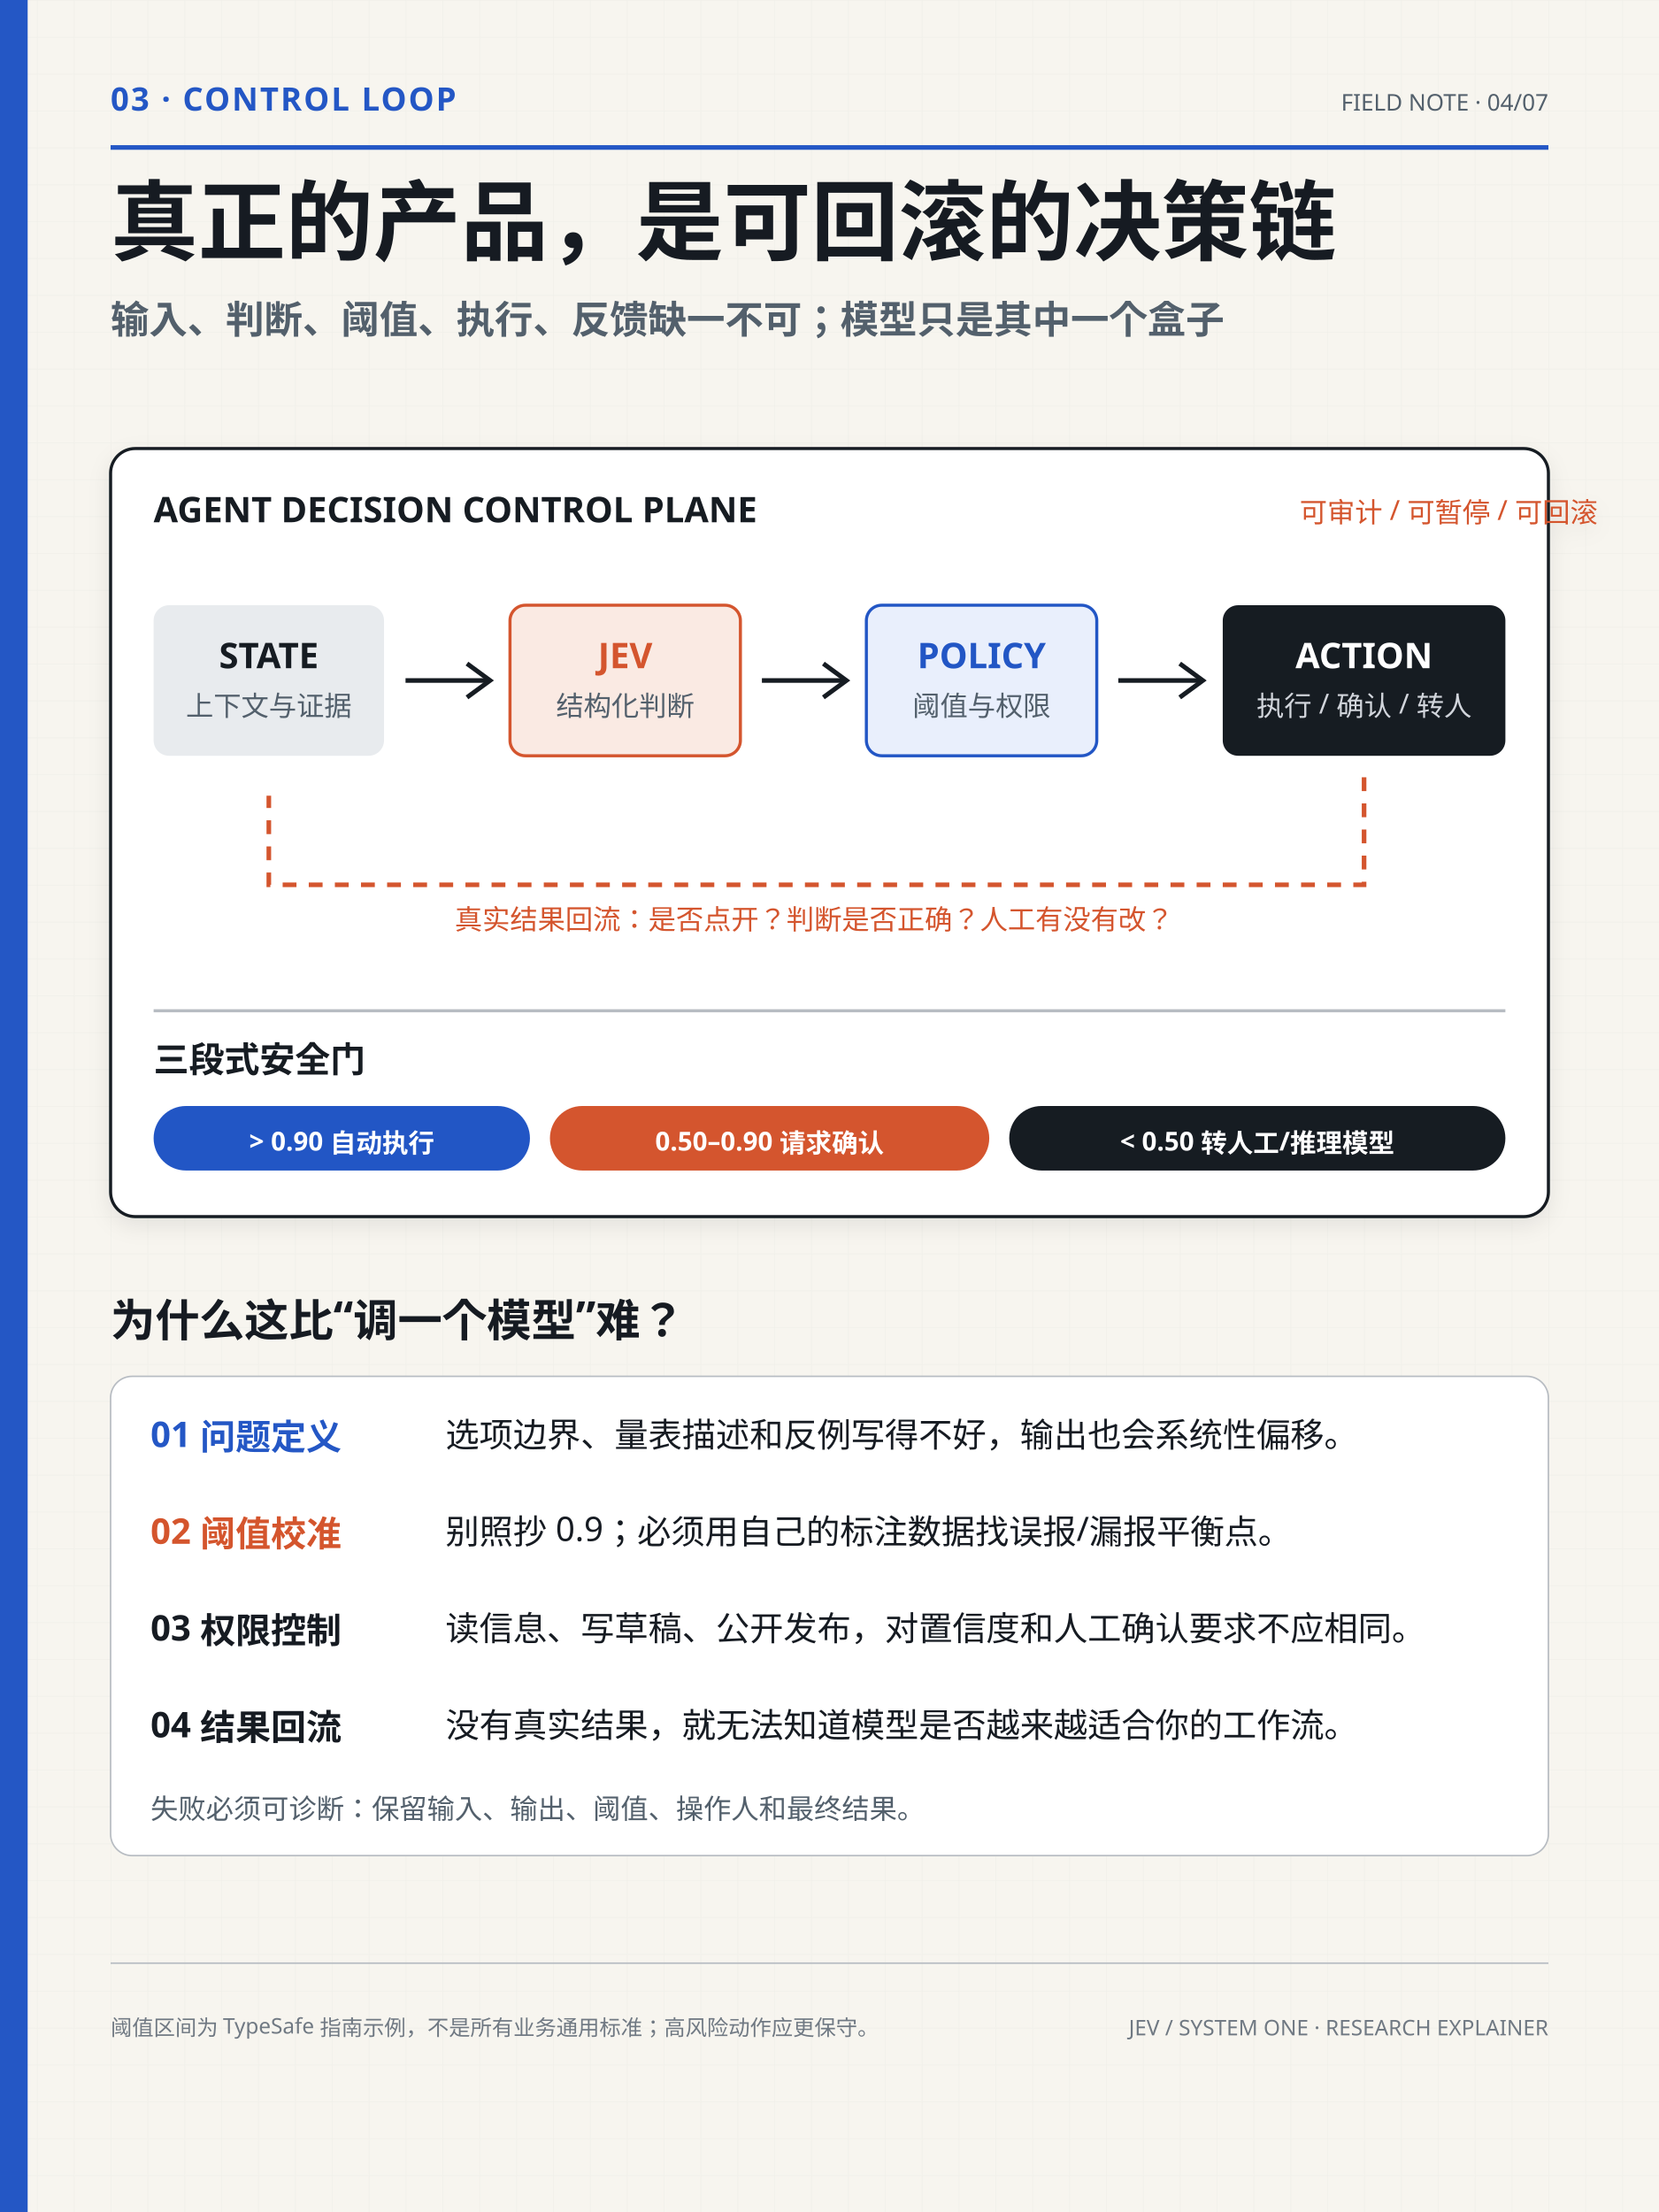
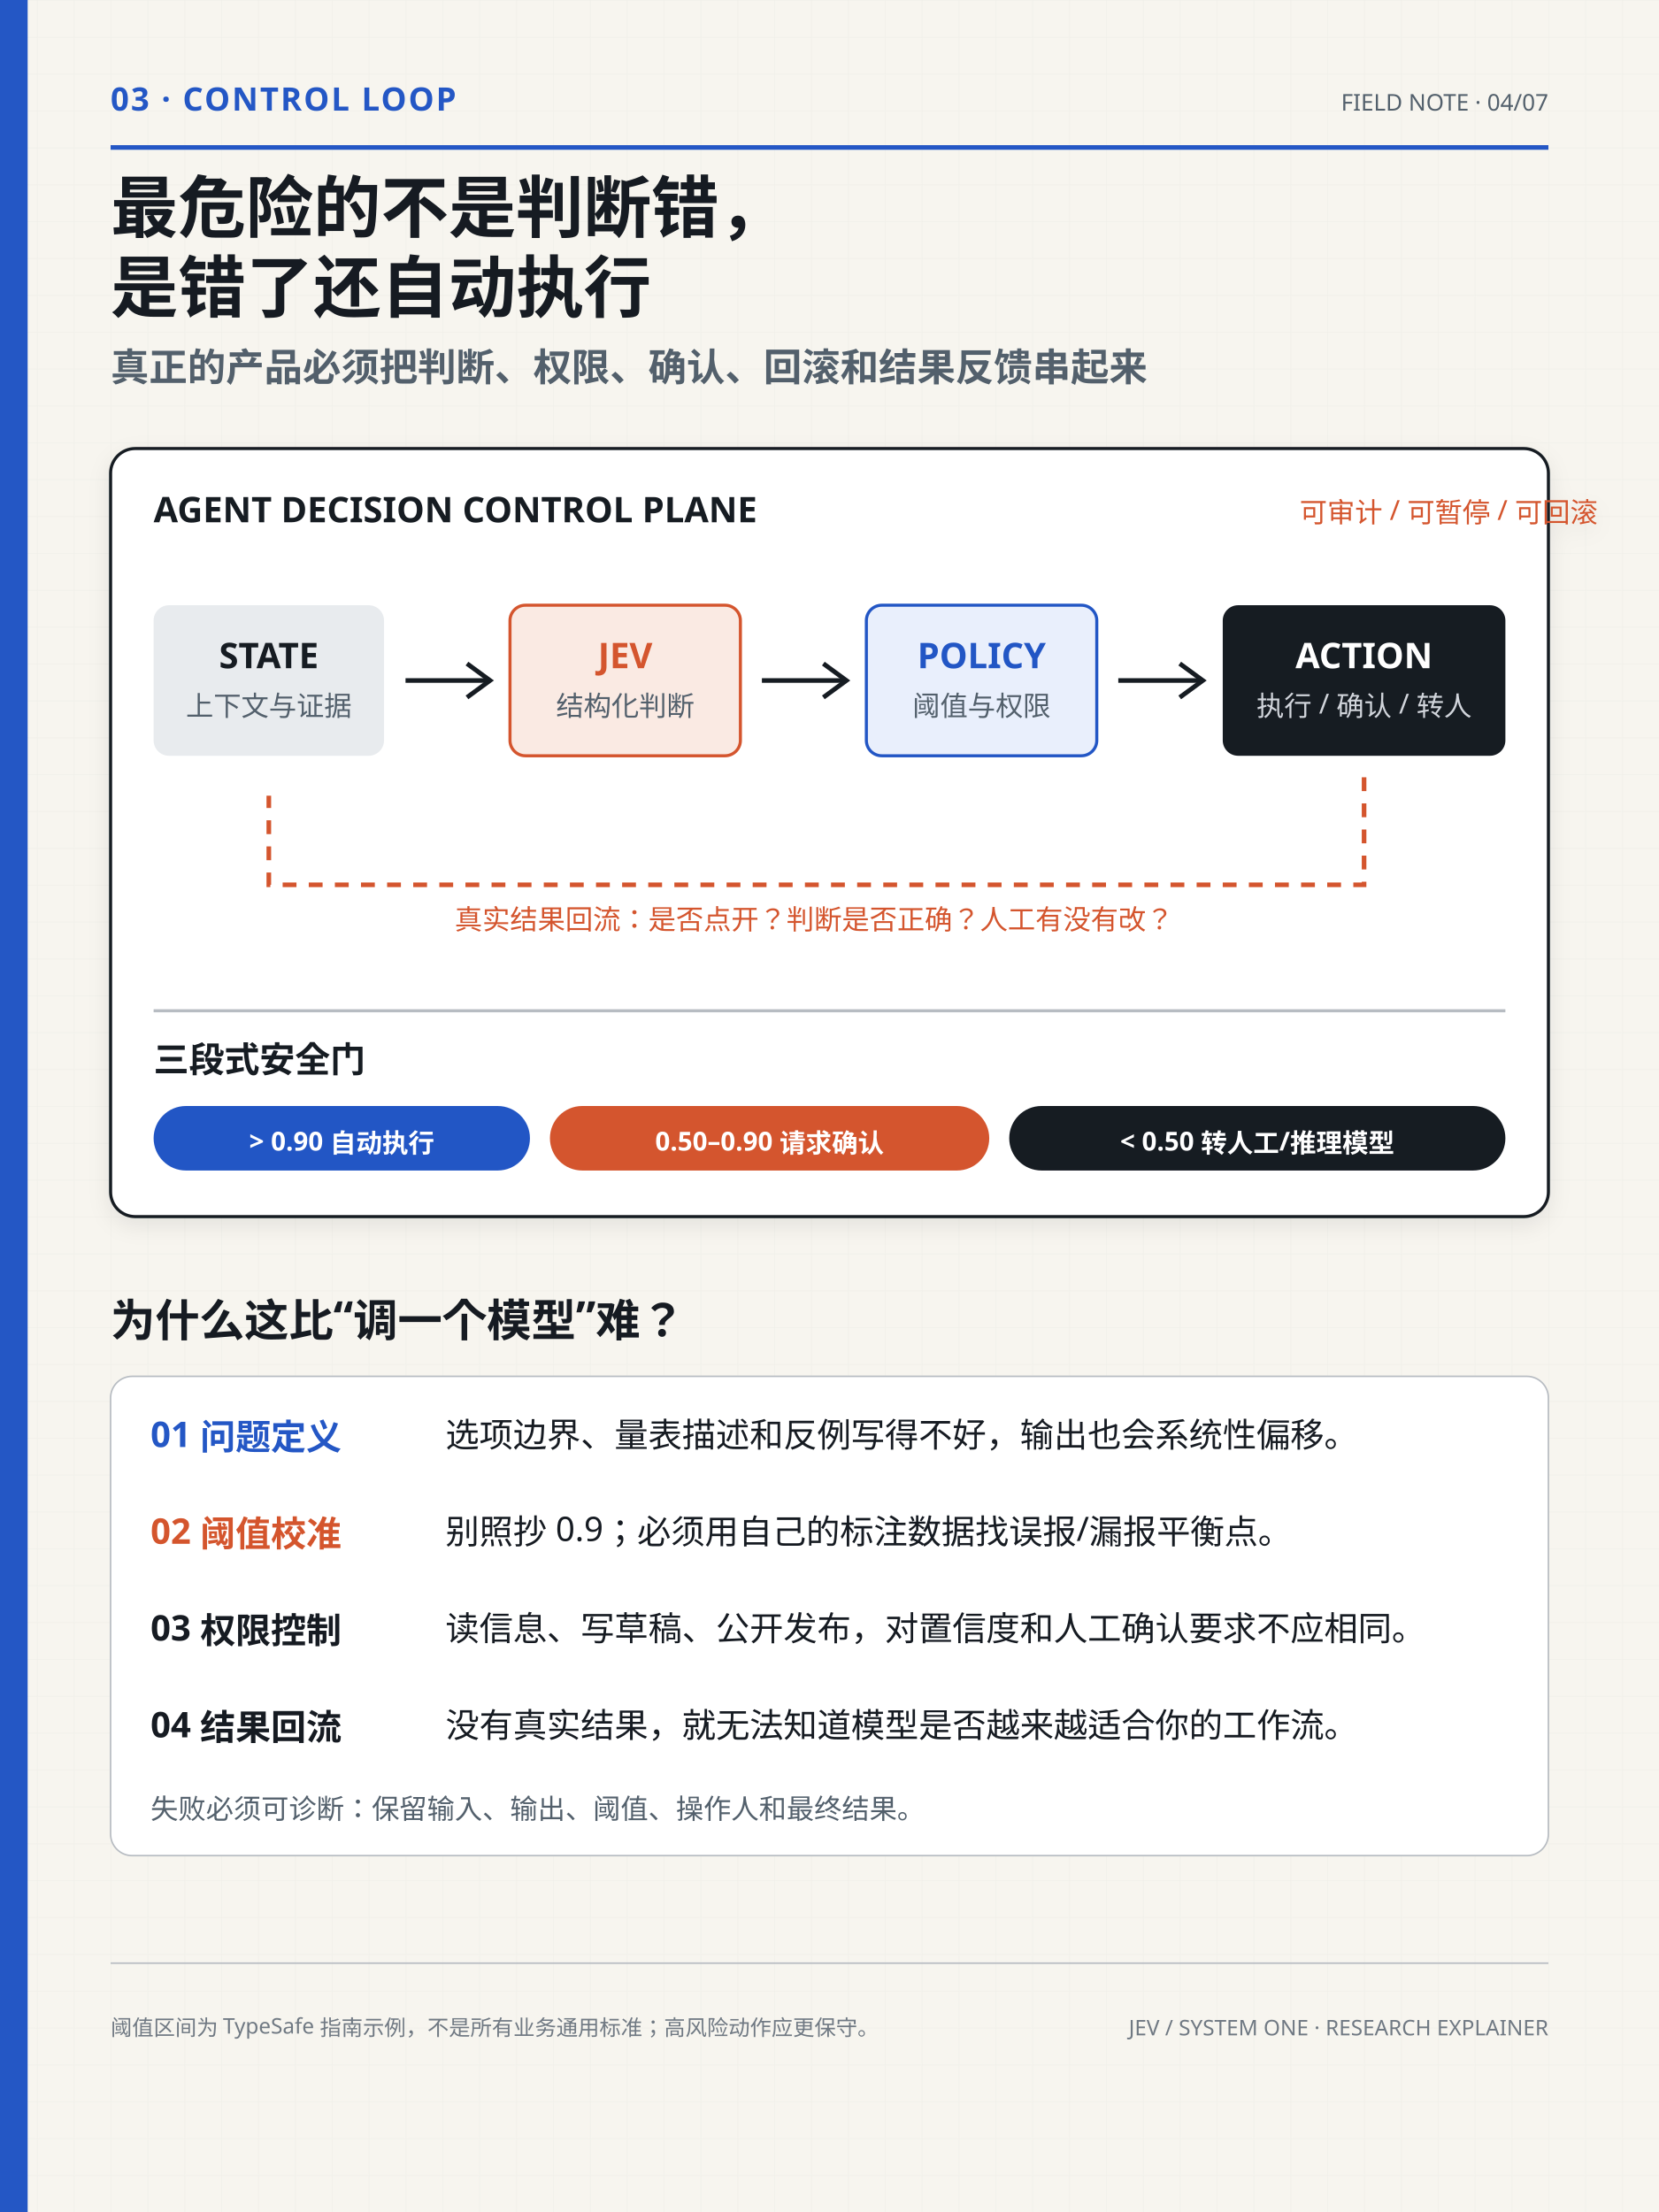
<svg xmlns="http://www.w3.org/2000/svg" width="1080" height="1440" viewBox="0 0 1080 1440">
  <defs>
    <pattern id="paper-grid" width="24" height="24" patternUnits="userSpaceOnUse">
      <path d="M24 0H0V24" fill="none" stroke="#1f2937" stroke-opacity=".025" />
    </pattern>
    <filter id="soft-shadow" x="-20%" y="-20%" width="140%" height="140%">
      <feDropShadow dx="0" dy="5" stdDeviation="7" flood-color="#111827" flood-opacity=".08" />
    </filter>
    <style>
      .sans{font-family:"Microsoft YaHei","Noto Sans SC",Arial,sans-serif;fill:#161b22}
      .serif{font-family:"SimSun","Noto Serif SC",serif;fill:#161b22}
      .mono{font-family:Consolas,"SFMono-Regular",monospace}
      .section{font-family:"Microsoft YaHei","Noto Sans SC",sans-serif;font-size:21px;font-weight:800;letter-spacing:1.2px;fill:#2457c5}
      .headline{font-family:"SimSun","Noto Serif SC",serif;font-size:57px;font-weight:900;fill:#161b22}
+       .headlineSplit{font-family:"SimSun","Noto Serif SC",serif;font-size:44px;font-weight:900;fill:#161b22}
      .deck{font-family:"Microsoft YaHei","Noto Sans SC",sans-serif;font-size:25px;font-weight:600;fill:#53606c}
      .h2{font-family:"Microsoft YaHei","Noto Sans SC",sans-serif;font-size:29px;font-weight:900;fill:#161b22}
      .h3{font-family:"Microsoft YaHei","Noto Sans SC",sans-serif;font-size:23px;font-weight:800;fill:#161b22}
      .body{font-family:"Microsoft YaHei","Noto Sans SC",sans-serif;font-size:22px;fill:#161b22}
      .small{font-family:"Microsoft YaHei","Noto Sans SC",sans-serif;font-size:18px;fill:#53606c}
      .tiny{font-family:"Microsoft YaHei","Noto Sans SC",sans-serif;font-size:15px;fill:#53606c}
      .source{font-family:"Microsoft YaHei","Noto Sans SC",sans-serif;font-size:14px;fill:#707983}
      .pill{font-family:"Microsoft YaHei","Noto Sans SC",sans-serif;font-size:17px;font-weight:800}
      .note{font-family:"Microsoft YaHei","Noto Sans SC",sans-serif;font-size:18px;font-weight:700}
    </style>
  </defs>
  <rect width="1080" height="1440" fill="#f7f5ef" />
  <rect width="1080" height="1440" fill="url(#paper-grid)" />
  <rect x="0" y="0" width="18" height="1440" fill="#2457c5" />
  <text x="72" y="72" class="section">03 · CONTROL LOOP</text>
  <text x="1008" y="72" class="tiny" text-anchor="end">FIELD NOTE  ·  04/07</text>
  <path d="M72 96H1008" stroke="#2457c5" stroke-width="3" />
-   <text x="72" y="165" class="headline">真正的产品，是可回滚的决策链</text>
-   <text x="72" y="217" class="deck">输入、判断、阈值、执行、反馈缺一不可；模型只是其中一个盒子</text>
+   <text x="72" y="151" class="headlineSplit">最危险的不是判断错，</text>
+   <text x="72" y="203" class="headlineSplit">是错了还自动执行</text>
+   <text x="72" y="248" class="deck">真正的产品必须把判断、权限、确认、回滚和结果反馈串起来</text>
  <path d="M72 1278H1008" stroke="#b7bcc2" stroke-width="1" />
  <text x="1008" y="1325" class="source" text-anchor="end">JEV / SYSTEM ONE · RESEARCH EXPLAINER</text>
  <g transform="translate(72 292)" filter="url(#soft-shadow)">
    <rect width="936" height="500" rx="16" fill="#ffffff" stroke="#161b22" stroke-width="2" />
    <text x="28" y="48" class="h3">AGENT DECISION CONTROL PLANE</text>
    <text x="774" y="48" class="small" style="fill:#d4552d">可审计 / 可暂停 / 可回滚</text>
    <g transform="translate(28 102)">
      <rect width="150" height="98" rx="10" fill="#e8ebee" />
      <text x="75" y="41" class="h3" text-anchor="middle">STATE</text>
      <text x="75" y="72" class="small" text-anchor="middle">上下文与证据</text>
      <path d="M164 49h54" stroke="#161b22" stroke-width="3" />
      <path d="M204 38l15 11-15 11" fill="none" stroke="#161b22" stroke-width="3" />
      <rect x="232" width="150" height="98" rx="10" fill="#faeae3" stroke="#d4552d" stroke-width="2" />
      <text x="307" y="41" class="h3" style="fill:#d4552d" text-anchor="middle">JEV</text>
      <text x="307" y="72" class="small" text-anchor="middle">结构化判断</text>
      <path d="M396 49h54" stroke="#161b22" stroke-width="3" />
      <path d="M436 38l15 11-15 11" fill="none" stroke="#161b22" stroke-width="3" />
      <rect x="464" width="150" height="98" rx="10" fill="#e9effc" stroke="#2457c5" stroke-width="2" />
      <text x="539" y="41" class="h3" style="fill:#2457c5" text-anchor="middle">POLICY</text>
      <text x="539" y="72" class="small" text-anchor="middle">阈值与权限</text>
      <path d="M628 49h54" stroke="#161b22" stroke-width="3" />
      <path d="M668 38l15 11-15 11" fill="none" stroke="#161b22" stroke-width="3" />
      <rect x="696" width="184" height="98" rx="10" fill="#161b22" />
      <text x="788" y="41" class="h3" style="fill:#ffffff" text-anchor="middle">ACTION</text>
      <text x="788" y="72" class="small" style="fill:#d1d5db" text-anchor="middle">执行 / 确认 / 转人</text>
      <path d="M788 112v70H75v-58" fill="none" stroke="#d4552d" stroke-width="3" stroke-dasharray="9 8" />
      <text x="430" y="211" class="small" style="fill:#d4552d" text-anchor="middle">真实结果回流：是否点开？判断是否正确？人工有没有改？</text>
    </g>
    <path d="M28 366H908" stroke="#b7bcc2" stroke-width="2" />
    <text x="28" y="406" class="h3">三段式安全门</text>
    <rect x="28" y="428" width="245" height="42" rx="21" fill="#2457c5" />
    <text x="150.5" y="457" class="pill" style="fill:#ffffff" text-anchor="middle">&gt; 0.90  自动执行</text>
    <rect x="286" y="428" width="286" height="42" rx="21" fill="#d4552d" />
    <text x="429" y="457" class="pill" style="fill:#ffffff" text-anchor="middle">0.50–0.90  请求确认</text>
    <rect x="585" y="428" width="323" height="42" rx="21" fill="#161b22" />
    <text x="746.5" y="457" class="pill" style="fill:#ffffff" text-anchor="middle">&lt; 0.50  转人工/推理模型</text>
  </g>
  <g transform="translate(72 836)">
    <text x="0" y="34" class="h2">为什么这比“调一个模型”难？</text>
    <rect y="60" width="936" height="312" rx="14" fill="#ffffff" stroke="#b7bcc2" />
    <text x="26" y="106" class="h3" style="fill:#2457c5">01  问题定义</text>
    <text x="218" y="106" class="body">选项边界、量表描述和反例写得不好，输出也会系统性偏移。</text>
    <text x="26" y="169" class="h3" style="fill:#d4552d">02  阈值校准</text>
    <text x="218" y="169" class="body">别照抄 0.9；必须用自己的标注数据找误报/漏报平衡点。</text>
    <text x="26" y="232" class="h3">03  权限控制</text>
    <text x="218" y="232" class="body">读信息、写草稿、公开发布，对置信度和人工确认要求不应相同。</text>
    <text x="26" y="295" class="h3">04  结果回流</text>
    <text x="218" y="295" class="body">没有真实结果，就无法知道模型是否越来越适合你的工作流。</text>
    <text x="26" y="348" class="small">失败必须可诊断：保留输入、输出、阈值、操作人和最终结果。</text>
  </g>
  <text x="72" y="1325" class="source">阈值区间为 TypeSafe 指南示例，不是所有业务通用标准；高风险动作应更保守。</text>
</svg>
